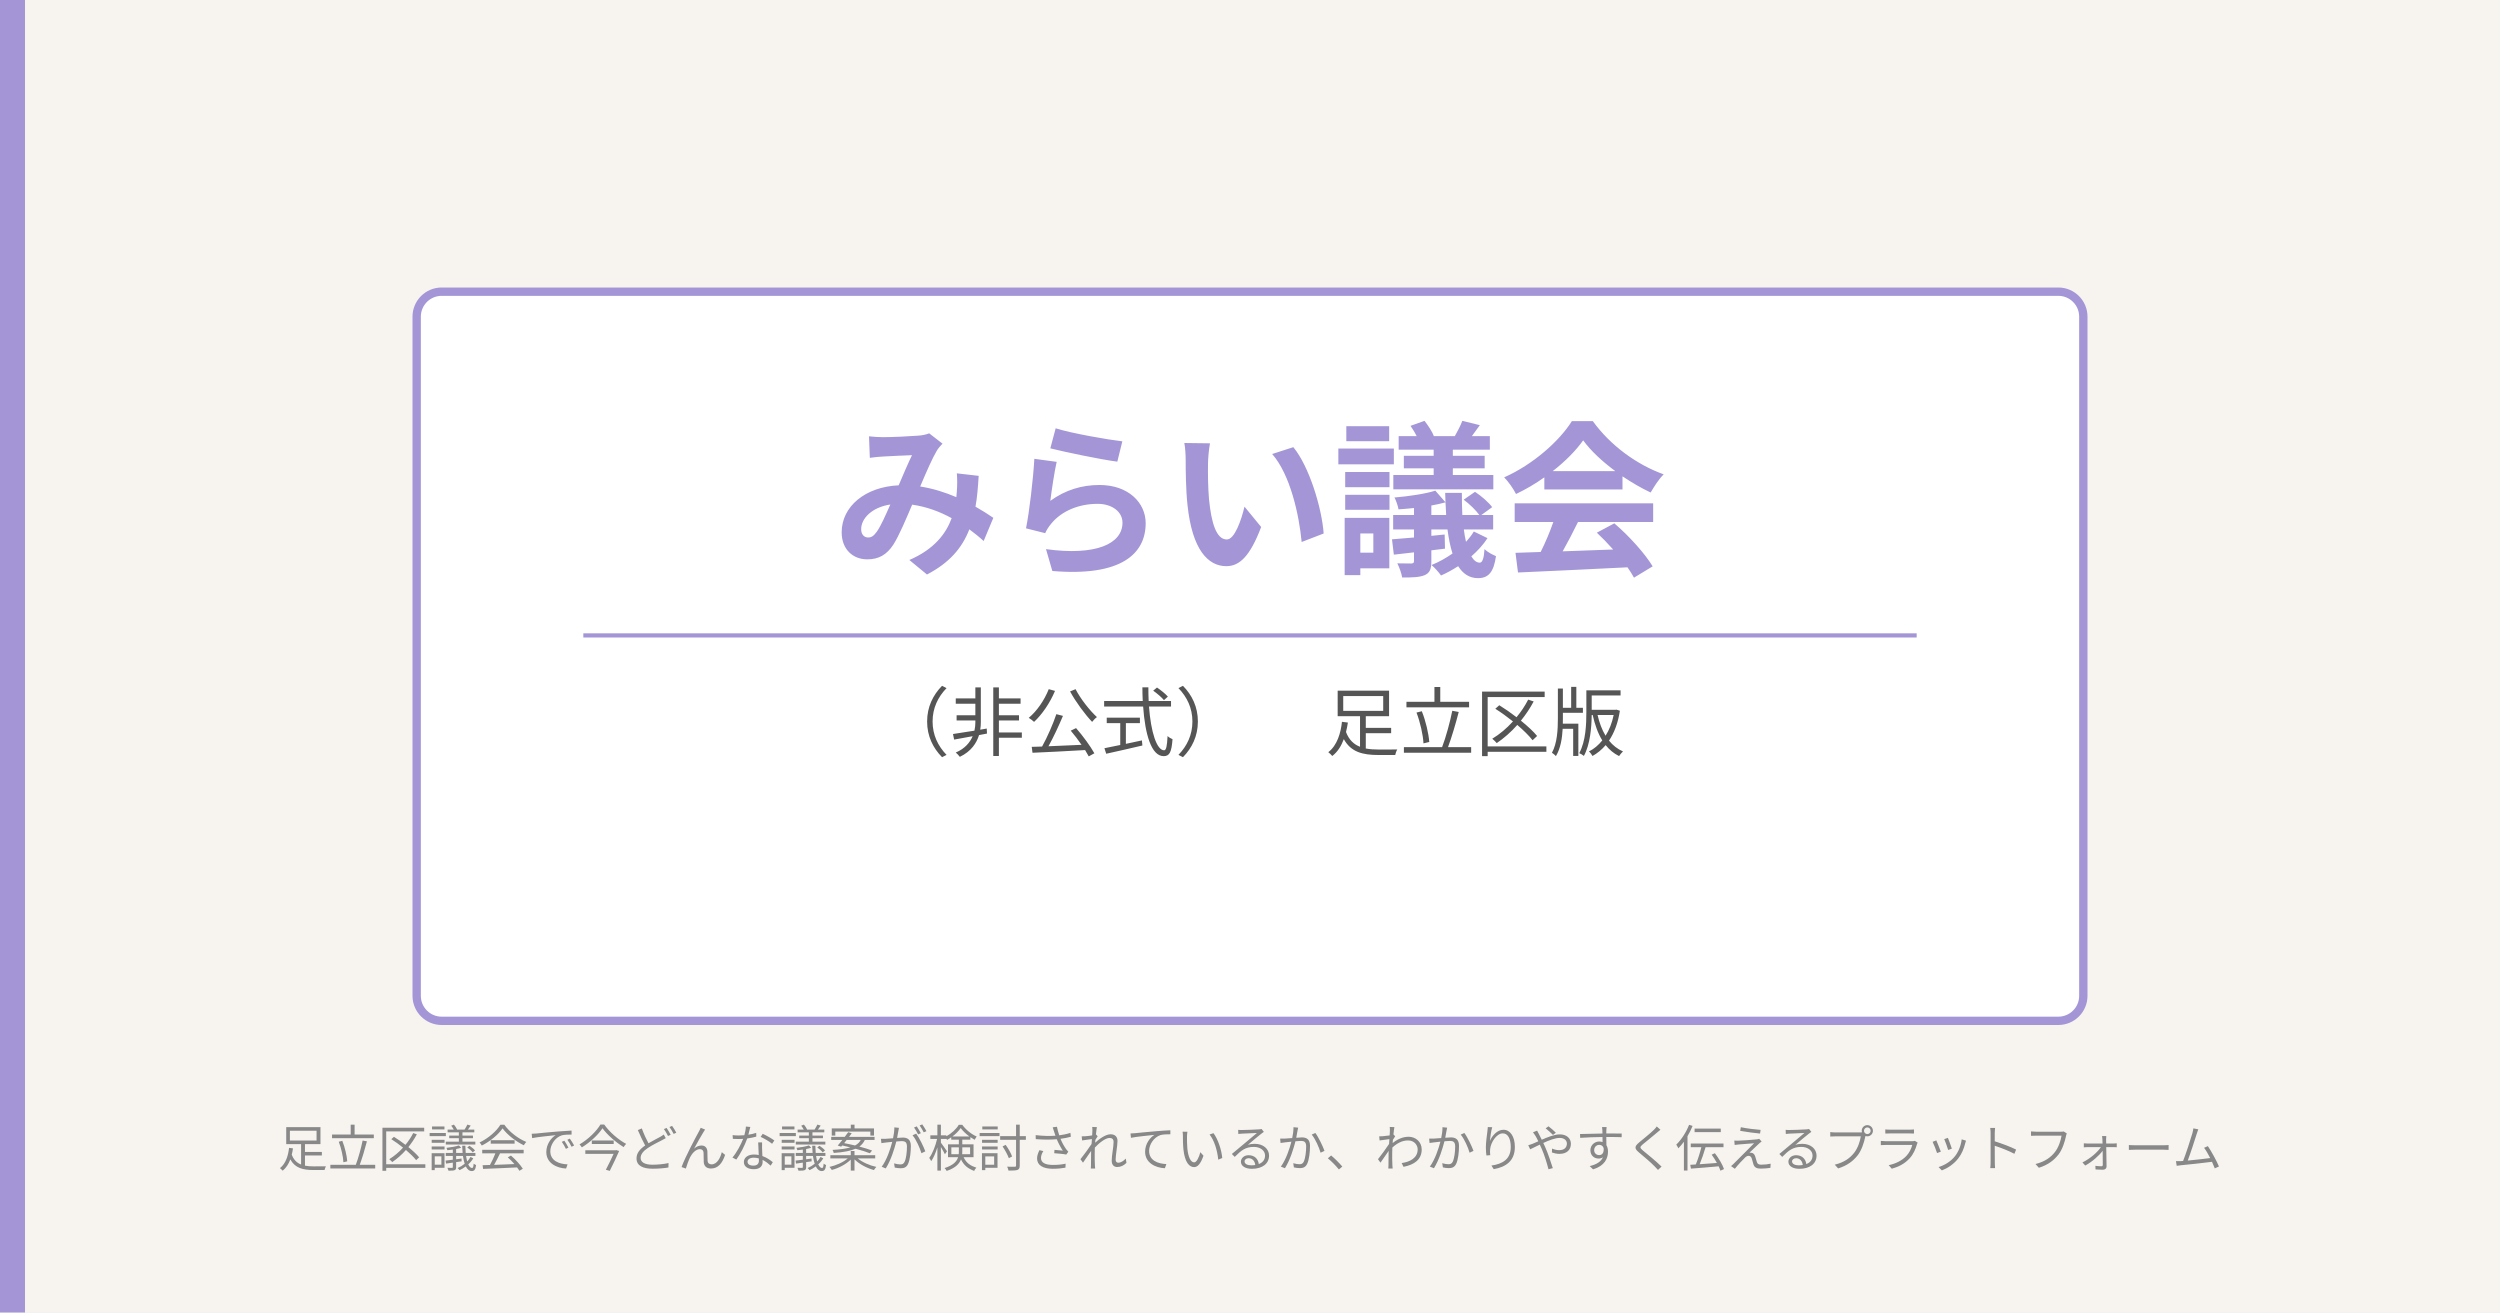
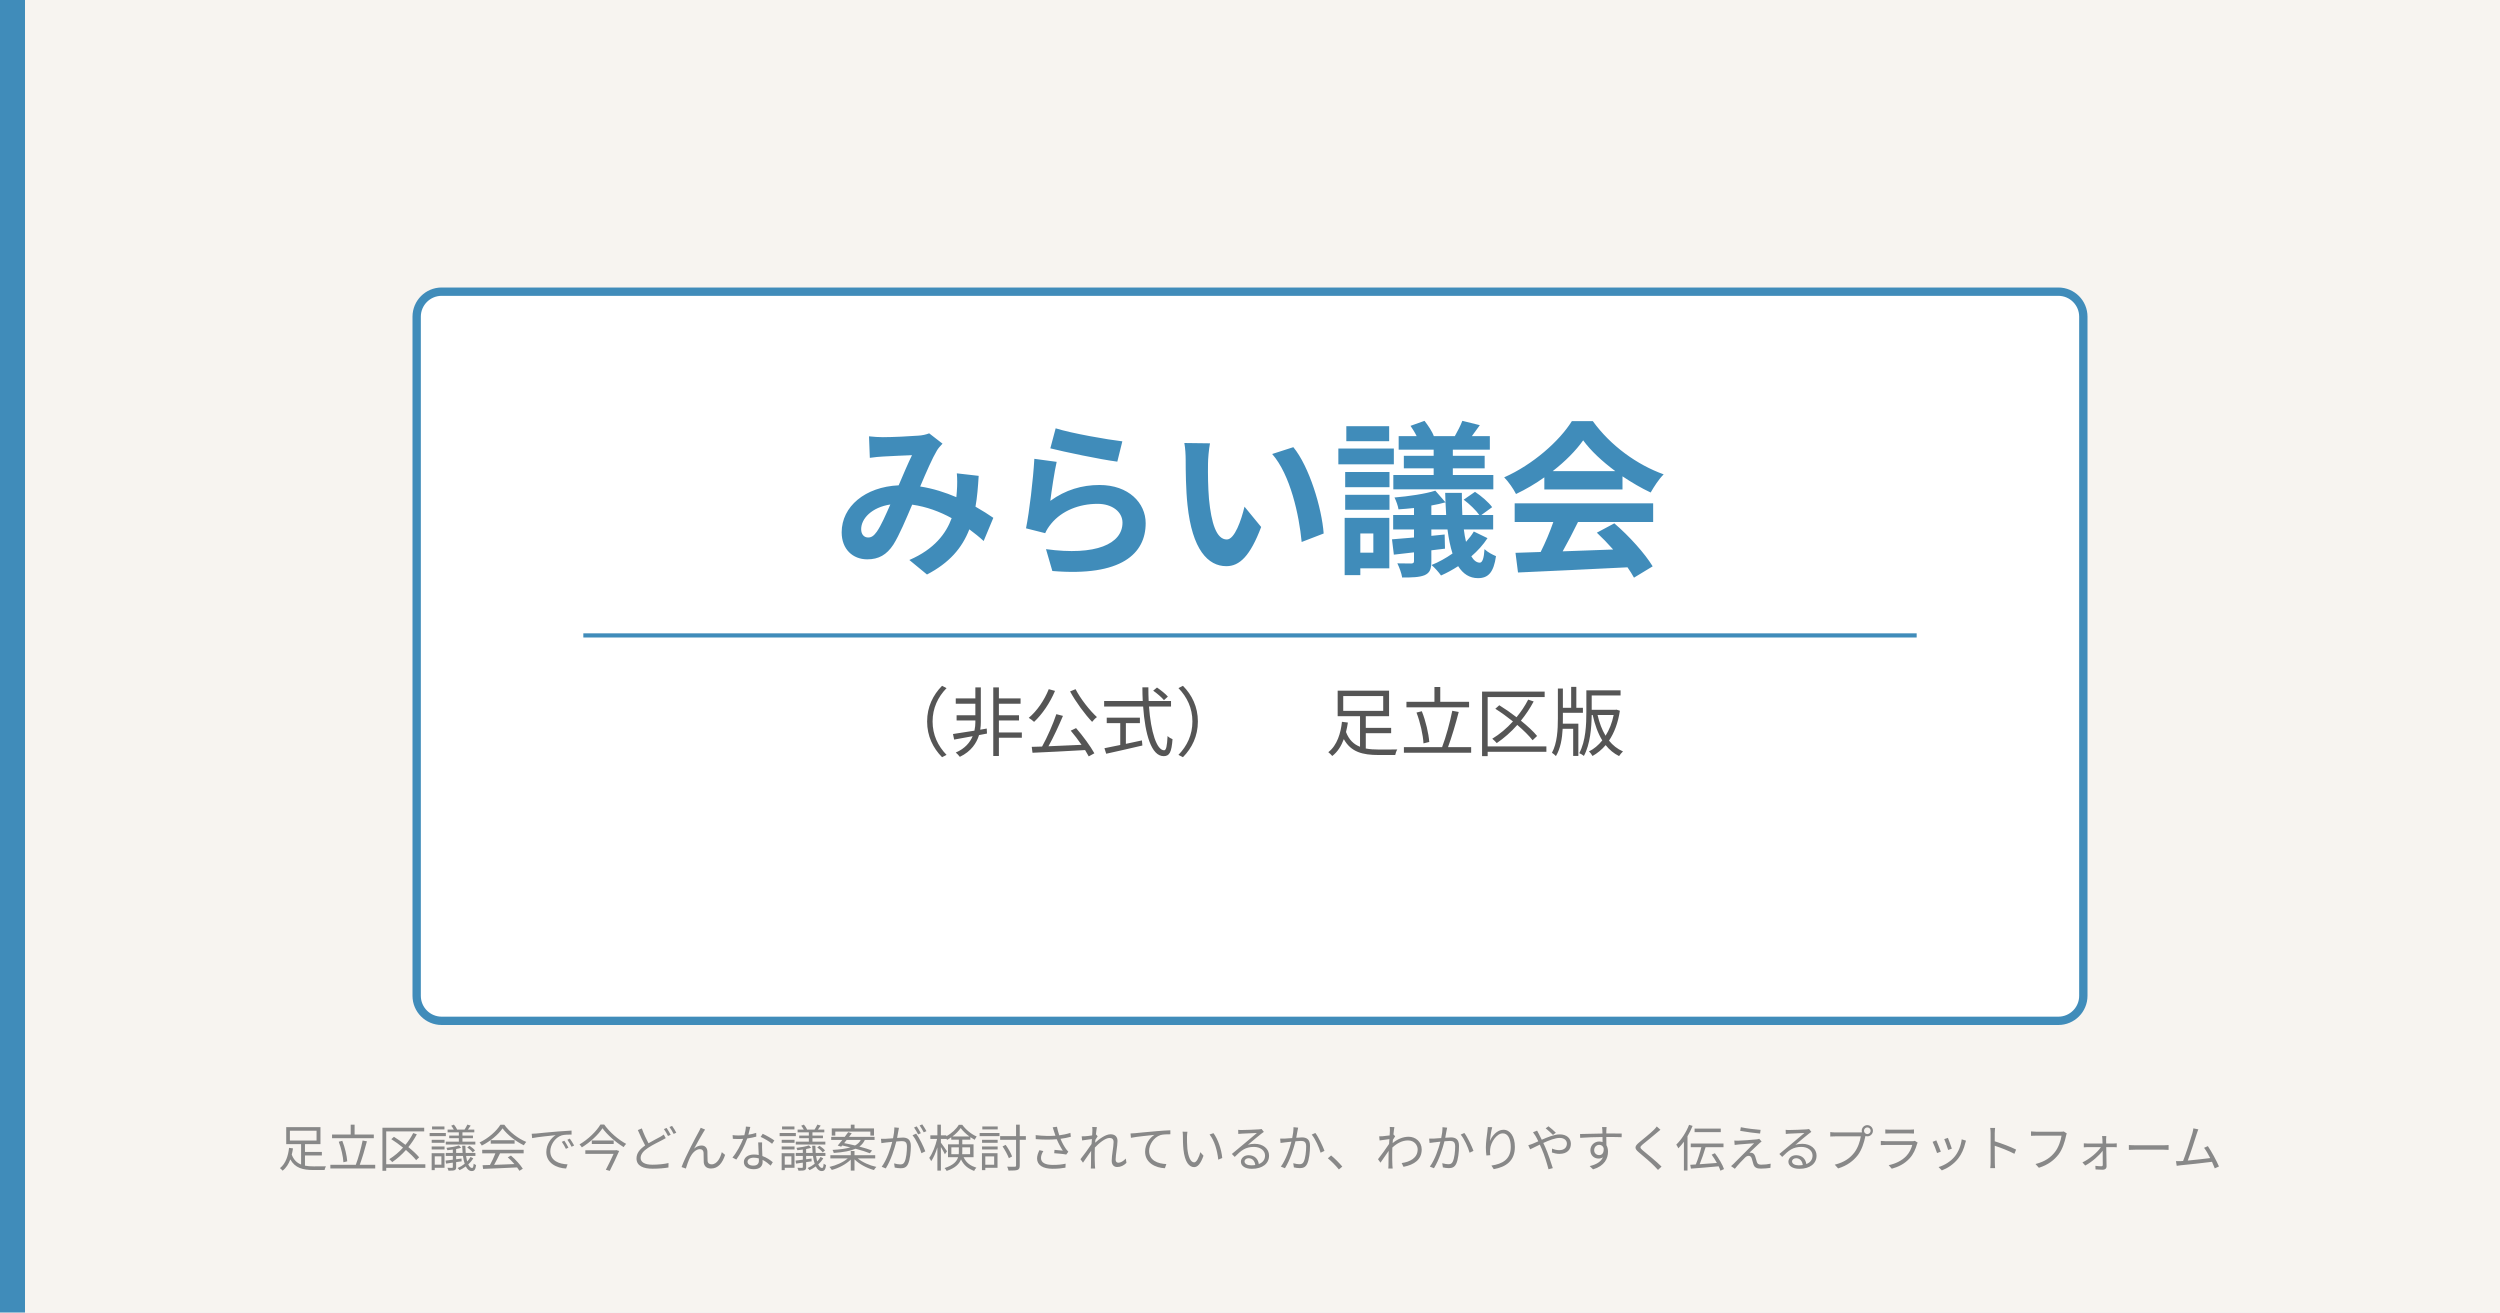
<svg xmlns="http://www.w3.org/2000/svg" width="1200" height="630" viewBox="0 0 1200 630" fill="none">
  <rect width="1200" height="630" fill="#F7F4F0" />
-   <rect x="0" y="0" width="12" height="630" fill="#a495d6" />
-   <rect x="200" y="140" width="800" height="350" rx="12" stroke="#a495d6" stroke-width="4" fill="white" />
-   <text x="600" y="270" font-family="sans-serif" font-size="80" font-weight="bold" fill="#a495d6" text-anchor="middle">みらい議会</text>
-   <line x1="280" y1="305" x2="920" y2="305" stroke="#a495d6" stroke-width="2" />
+   <rect x="0" y="0" width="12" height="630" fill="#408cba" />
+   <rect x="200" y="140" width="800" height="350" rx="12" stroke="#408cba" stroke-width="4" fill="white" />
+   <text x="600" y="270" font-family="sans-serif" font-size="80" font-weight="bold" fill="#408cba" text-anchor="middle">みらい議会</text>
+   <line x1="280" y1="305" x2="920" y2="305" stroke="#408cba" stroke-width="2" />
  <text x="600" y="360" font-family="sans-serif" font-size="36" fill="#555555" text-anchor="middle">（非公式）　足立区版</text>
  <text x="600" y="560" font-family="sans-serif" font-size="24" fill="#888888" text-anchor="middle">足立区議会で今どんな議案が検討されているか、わかりやすく伝えるプラットフォーム</text>
</svg>
